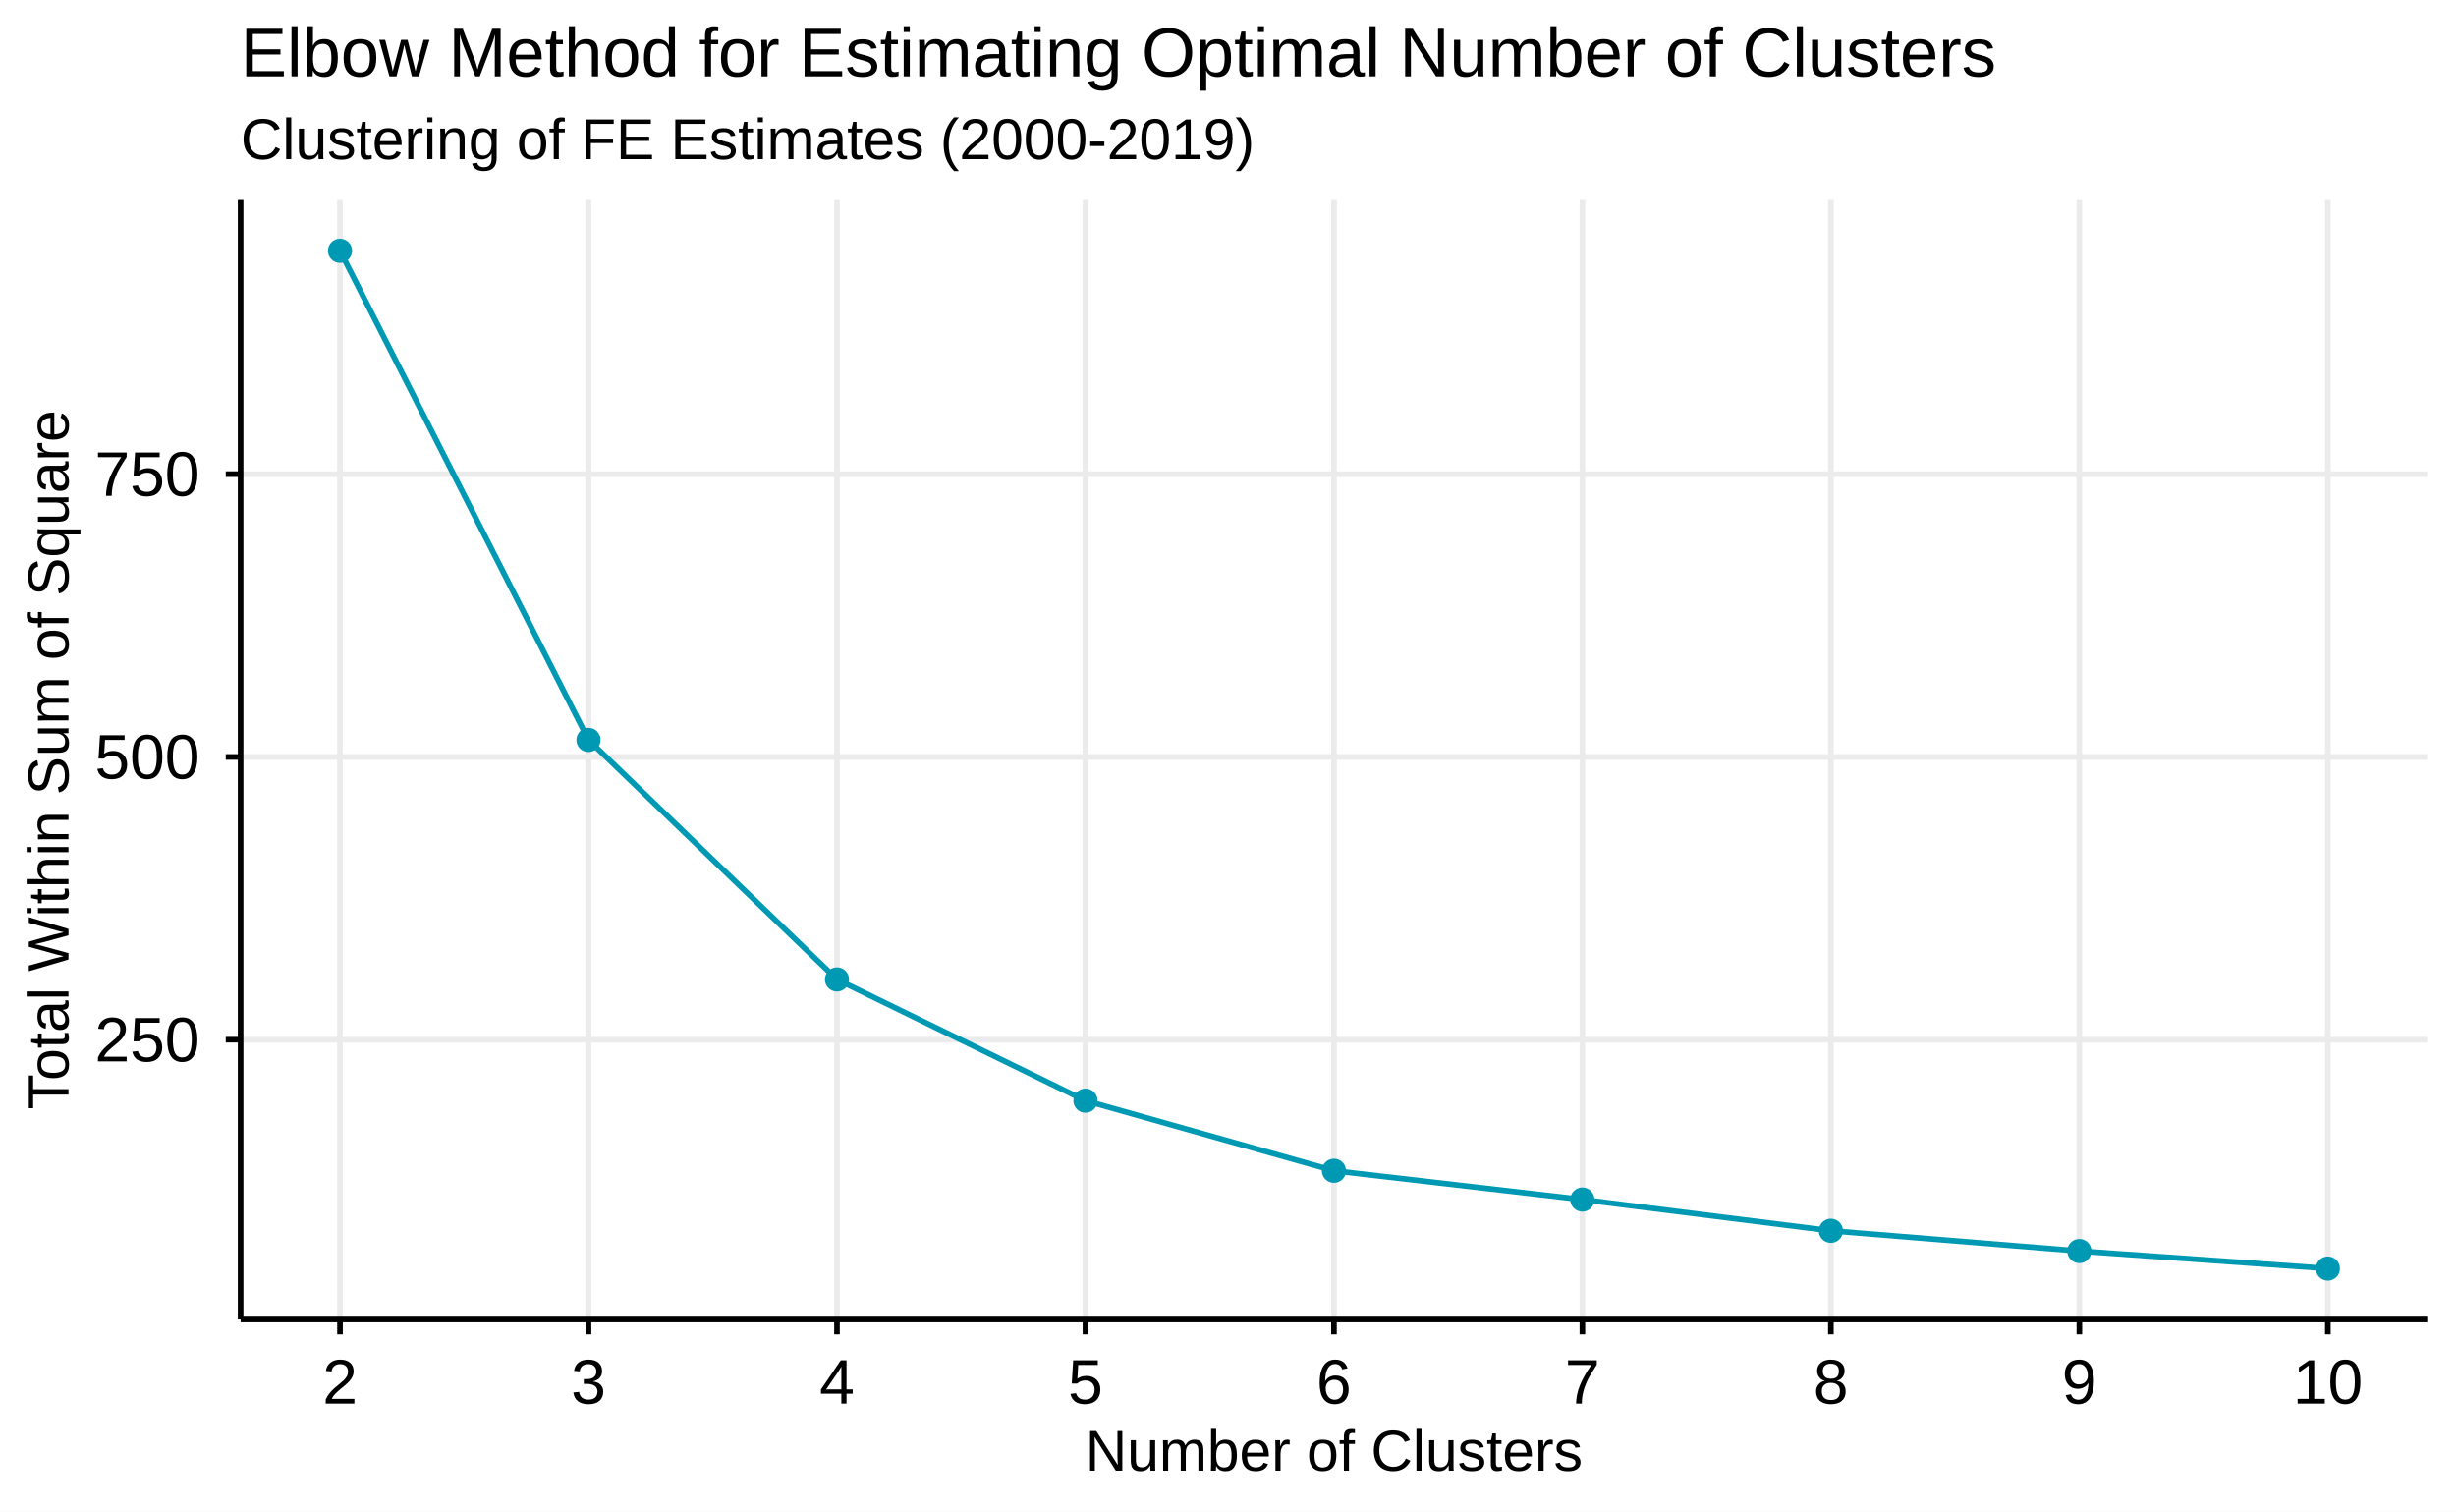
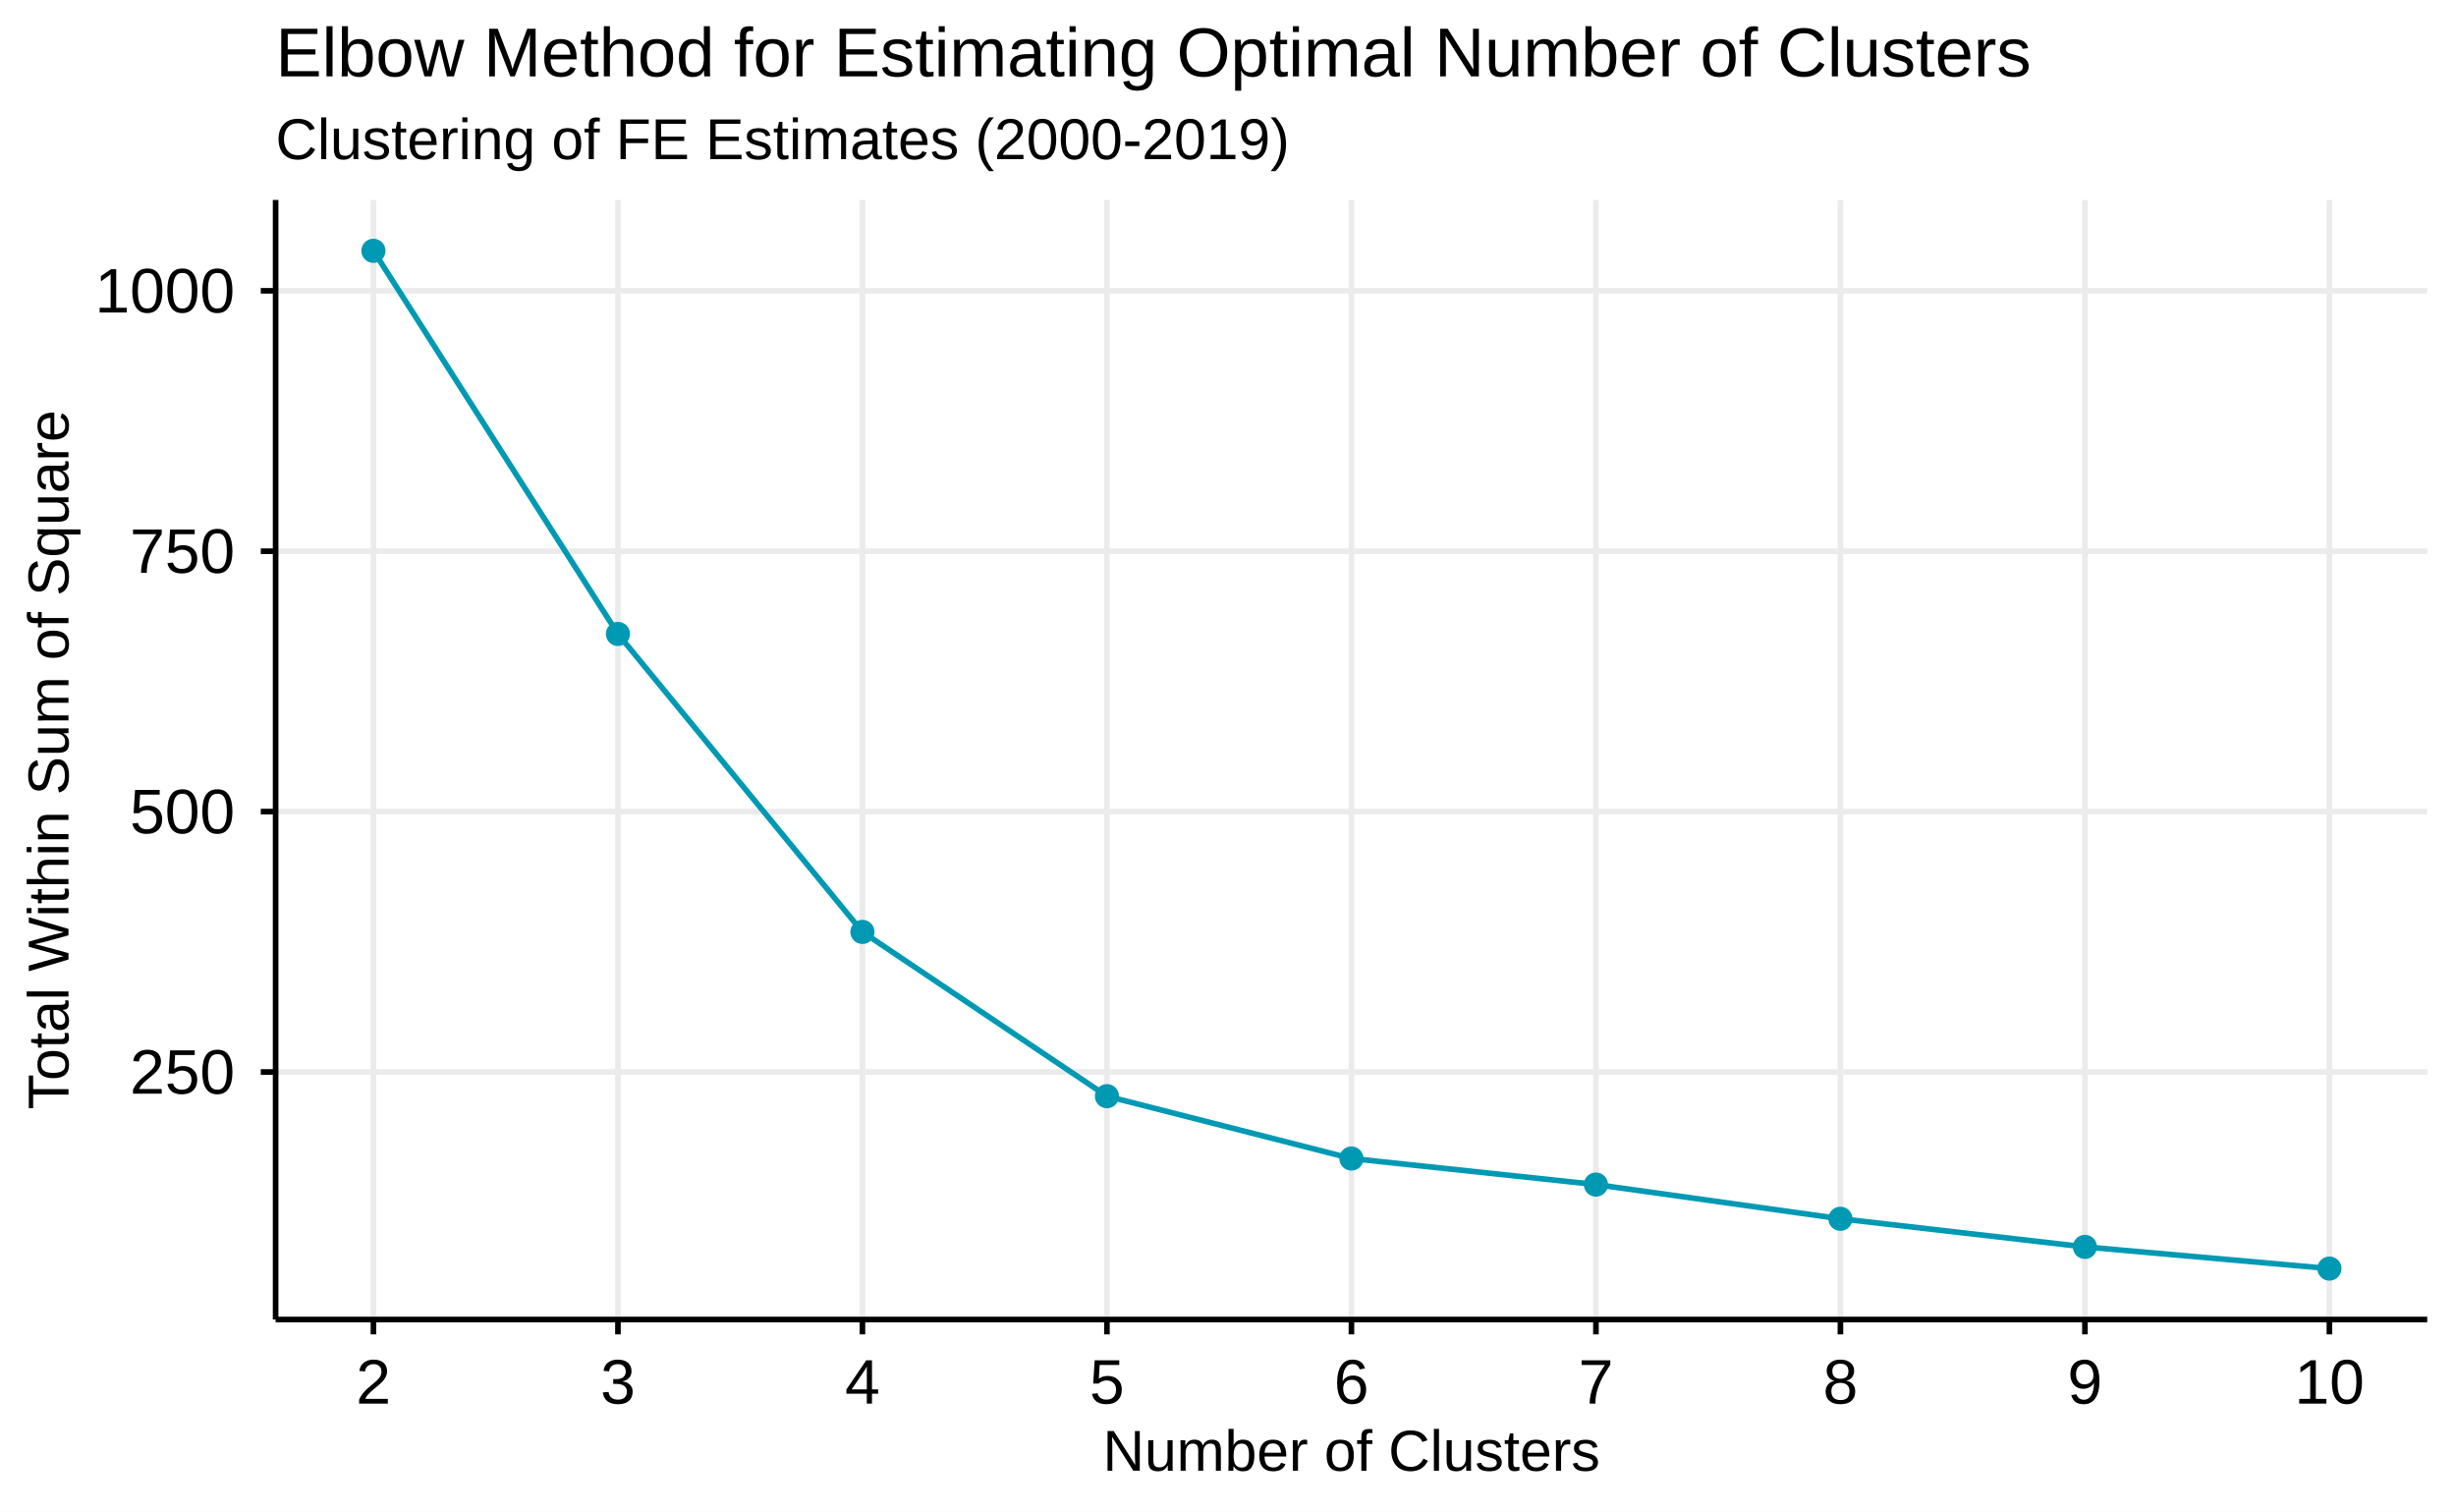
<svg xmlns="http://www.w3.org/2000/svg" width="468.00pt" height="288.00pt" viewBox="0 0 468.00 288.00">
  <g class="svglite">
    <defs>
      <style type="text/css">
    .svglite line, .svglite polyline, .svglite polygon, .svglite path, .svglite rect, .svglite circle {
      fill: none;
      stroke: #000000;
      stroke-linecap: round;
      stroke-linejoin: round;
      stroke-miterlimit: 10.00;
    }
    .svglite text {
      white-space: pre;
    }
    .svglite g.glyphgroup path {
      fill: inherit;
      stroke: none;
    }
  </style>
    </defs>
    <rect width="100%" height="100%" style="stroke: none; fill: #FFFFFF;" />
    <defs>
      <clipPath id="cpMC4wMHw0NjguMDB8MC4wMHwyODguMDA=">
        <rect x="0.00" y="0.00" width="468.00" height="288.00" />
      </clipPath>
    </defs>
    <g clip-path="url(#cpMC4wMHw0NjguMDB8MC4wMHwyODguMDA=)">
      <rect x="0.00" y="0.00" width="468.00" height="288.00" style="stroke-width: 1.07; stroke: none; fill: #FFFFFF;" />
    </g>
    <defs>
-       <clipPath id="cpNDUuODV8NDYyLjUyfDM4LjEwfDI1MS40Mg==">
-         <rect x="45.85" y="38.10" width="416.67" height="213.32" />
+       <clipPath id="cpNTIuNTJ8NDYyLjUyfDM4LjEwfDI1MS40Mg==">
+         <rect x="52.52" y="38.10" width="410.00" height="213.32" />
      </clipPath>
    </defs>
-     <g clip-path="url(#cpNDUuODV8NDYyLjUyfDM4LjEwfDI1MS40Mg==)">
-       <polyline points="45.85,198.11 462.52,198.11 " style="stroke-width: 1.07; stroke: #EBEBEB; stroke-linecap: butt;" />
-       <polyline points="45.85,144.23 462.52,144.23 " style="stroke-width: 1.07; stroke: #EBEBEB; stroke-linecap: butt;" />
-       <polyline points="45.85,90.34 462.52,90.34 " style="stroke-width: 1.07; stroke: #EBEBEB; stroke-linecap: butt;" />
-       <polyline points="64.79,251.42 64.79,38.10 " style="stroke-width: 1.07; stroke: #EBEBEB; stroke-linecap: butt;" />
-       <polyline points="112.14,251.42 112.14,38.10 " style="stroke-width: 1.07; stroke: #EBEBEB; stroke-linecap: butt;" />
-       <polyline points="159.49,251.42 159.49,38.10 " style="stroke-width: 1.07; stroke: #EBEBEB; stroke-linecap: butt;" />
-       <polyline points="206.84,251.42 206.84,38.10 " style="stroke-width: 1.07; stroke: #EBEBEB; stroke-linecap: butt;" />
-       <polyline points="254.19,251.42 254.19,38.10 " style="stroke-width: 1.07; stroke: #EBEBEB; stroke-linecap: butt;" />
-       <polyline points="301.53,251.42 301.53,38.10 " style="stroke-width: 1.07; stroke: #EBEBEB; stroke-linecap: butt;" />
-       <polyline points="348.88,251.42 348.88,38.10 " style="stroke-width: 1.07; stroke: #EBEBEB; stroke-linecap: butt;" />
-       <polyline points="396.23,251.42 396.23,38.10 " style="stroke-width: 1.07; stroke: #EBEBEB; stroke-linecap: butt;" />
-       <polyline points="443.58,251.42 443.58,38.10 " style="stroke-width: 1.07; stroke: #EBEBEB; stroke-linecap: butt;" />
-       <polyline points="64.79,47.79 112.14,140.99 159.49,186.63 206.84,209.72 254.19,223.08 301.53,228.57 348.88,234.52 396.23,238.38 443.58,241.72 " style="stroke-width: 1.07; stroke: #0099B4; stroke-linecap: butt;" />
-       <circle cx="64.79" cy="47.79" r="1.95" style="stroke-width: 0.71; stroke: #0099B4; fill: #0099B4;" />
-       <circle cx="112.14" cy="140.99" r="1.95" style="stroke-width: 0.71; stroke: #0099B4; fill: #0099B4;" />
-       <circle cx="159.49" cy="186.63" r="1.95" style="stroke-width: 0.71; stroke: #0099B4; fill: #0099B4;" />
-       <circle cx="206.84" cy="209.72" r="1.95" style="stroke-width: 0.71; stroke: #0099B4; fill: #0099B4;" />
-       <circle cx="254.19" cy="223.08" r="1.95" style="stroke-width: 0.71; stroke: #0099B4; fill: #0099B4;" />
-       <circle cx="301.53" cy="228.57" r="1.95" style="stroke-width: 0.71; stroke: #0099B4; fill: #0099B4;" />
-       <circle cx="348.88" cy="234.52" r="1.95" style="stroke-width: 0.71; stroke: #0099B4; fill: #0099B4;" />
-       <circle cx="396.23" cy="238.38" r="1.95" style="stroke-width: 0.71; stroke: #0099B4; fill: #0099B4;" />
-       <circle cx="443.58" cy="241.72" r="1.95" style="stroke-width: 0.71; stroke: #0099B4; fill: #0099B4;" />
+     <g clip-path="url(#cpNTIuNTJ8NDYyLjUyfDM4LjEwfDI1MS40Mg==)">
+       <polyline points="52.52,204.26 462.52,204.26 " style="stroke-width: 1.07; stroke: #EBEBEB; stroke-linecap: butt;" />
+       <polyline points="52.52,154.64 462.52,154.64 " style="stroke-width: 1.07; stroke: #EBEBEB; stroke-linecap: butt;" />
+       <polyline points="52.52,105.03 462.52,105.03 " style="stroke-width: 1.07; stroke: #EBEBEB; stroke-linecap: butt;" />
+       <polyline points="52.52,55.41 462.52,55.41 " style="stroke-width: 1.07; stroke: #EBEBEB; stroke-linecap: butt;" />
+       <polyline points="71.16,251.42 71.16,38.10 " style="stroke-width: 1.07; stroke: #EBEBEB; stroke-linecap: butt;" />
+       <polyline points="117.75,251.42 117.75,38.10 " style="stroke-width: 1.07; stroke: #EBEBEB; stroke-linecap: butt;" />
+       <polyline points="164.34,251.42 164.34,38.10 " style="stroke-width: 1.07; stroke: #EBEBEB; stroke-linecap: butt;" />
+       <polyline points="210.93,251.42 210.93,38.10 " style="stroke-width: 1.07; stroke: #EBEBEB; stroke-linecap: butt;" />
+       <polyline points="257.52,251.42 257.52,38.10 " style="stroke-width: 1.07; stroke: #EBEBEB; stroke-linecap: butt;" />
+       <polyline points="304.11,251.42 304.11,38.10 " style="stroke-width: 1.07; stroke: #EBEBEB; stroke-linecap: butt;" />
+       <polyline points="350.70,251.42 350.70,38.10 " style="stroke-width: 1.07; stroke: #EBEBEB; stroke-linecap: butt;" />
+       <polyline points="397.29,251.42 397.29,38.10 " style="stroke-width: 1.07; stroke: #EBEBEB; stroke-linecap: butt;" />
+       <polyline points="443.88,251.42 443.88,38.10 " style="stroke-width: 1.07; stroke: #EBEBEB; stroke-linecap: butt;" />
+       <polyline points="71.16,47.79 117.75,120.79 164.34,177.57 210.93,208.87 257.52,220.75 304.11,225.71 350.70,232.23 397.29,237.59 443.88,241.72 " style="stroke-width: 1.07; stroke: #0099B4; stroke-linecap: butt;" />
+       <circle cx="71.16" cy="47.79" r="1.95" style="stroke-width: 0.71; stroke: #0099B4; fill: #0099B4;" />
+       <circle cx="117.75" cy="120.79" r="1.95" style="stroke-width: 0.71; stroke: #0099B4; fill: #0099B4;" />
+       <circle cx="164.34" cy="177.57" r="1.95" style="stroke-width: 0.71; stroke: #0099B4; fill: #0099B4;" />
+       <circle cx="210.93" cy="208.87" r="1.95" style="stroke-width: 0.71; stroke: #0099B4; fill: #0099B4;" />
+       <circle cx="257.52" cy="220.75" r="1.95" style="stroke-width: 0.71; stroke: #0099B4; fill: #0099B4;" />
+       <circle cx="304.11" cy="225.71" r="1.95" style="stroke-width: 0.71; stroke: #0099B4; fill: #0099B4;" />
+       <circle cx="350.70" cy="232.23" r="1.95" style="stroke-width: 0.71; stroke: #0099B4; fill: #0099B4;" />
+       <circle cx="397.29" cy="237.59" r="1.95" style="stroke-width: 0.71; stroke: #0099B4; fill: #0099B4;" />
+       <circle cx="443.88" cy="241.72" r="1.95" style="stroke-width: 0.71; stroke: #0099B4; fill: #0099B4;" />
    </g>
    <g clip-path="url(#cpMC4wMHw0NjguMDB8MC4wMHwyODguMDA=)">
-       <polyline points="45.85,251.42 45.85,38.10 " style="stroke-width: 1.07; stroke-linecap: butt;" />
-       <text x="38.08" y="202.24" text-anchor="end" style="font-size: 12.00px; font-family: &quot;Liberation Sans&quot;;" textLength="20.02px" lengthAdjust="spacingAndGlyphs">250</text>
-       <text x="38.08" y="148.35" text-anchor="end" style="font-size: 12.00px; font-family: &quot;Liberation Sans&quot;;" textLength="20.02px" lengthAdjust="spacingAndGlyphs">500</text>
-       <text x="38.08" y="94.47" text-anchor="end" style="font-size: 12.00px; font-family: &quot;Liberation Sans&quot;;" textLength="20.02px" lengthAdjust="spacingAndGlyphs">750</text>
-       <polyline points="43.02,198.11 45.85,198.11 " style="stroke-width: 1.07; stroke-linecap: butt;" />
-       <polyline points="43.02,144.23 45.85,144.23 " style="stroke-width: 1.07; stroke-linecap: butt;" />
-       <polyline points="43.02,90.34 45.85,90.34 " style="stroke-width: 1.07; stroke-linecap: butt;" />
-       <polyline points="45.85,251.42 462.52,251.42 " style="stroke-width: 1.07; stroke-linecap: butt;" />
-       <polyline points="64.79,254.25 64.79,251.42 " style="stroke-width: 1.07; stroke-linecap: butt;" />
-       <polyline points="112.14,254.25 112.14,251.42 " style="stroke-width: 1.07; stroke-linecap: butt;" />
-       <polyline points="159.49,254.25 159.49,251.42 " style="stroke-width: 1.07; stroke-linecap: butt;" />
-       <polyline points="206.84,254.25 206.84,251.42 " style="stroke-width: 1.07; stroke-linecap: butt;" />
-       <polyline points="254.19,254.25 254.19,251.42 " style="stroke-width: 1.07; stroke-linecap: butt;" />
-       <polyline points="301.53,254.25 301.53,251.42 " style="stroke-width: 1.07; stroke-linecap: butt;" />
-       <polyline points="348.88,254.25 348.88,251.42 " style="stroke-width: 1.07; stroke-linecap: butt;" />
-       <polyline points="396.23,254.25 396.23,251.42 " style="stroke-width: 1.07; stroke-linecap: butt;" />
-       <polyline points="443.58,254.25 443.58,251.42 " style="stroke-width: 1.07; stroke-linecap: butt;" />
-       <text x="64.79" y="267.44" text-anchor="middle" style="font-size: 12.00px; font-family: &quot;Liberation Sans&quot;;" textLength="6.67px" lengthAdjust="spacingAndGlyphs">2</text>
-       <text x="112.14" y="267.44" text-anchor="middle" style="font-size: 12.00px; font-family: &quot;Liberation Sans&quot;;" textLength="6.67px" lengthAdjust="spacingAndGlyphs">3</text>
-       <text x="159.49" y="267.44" text-anchor="middle" style="font-size: 12.00px; font-family: &quot;Liberation Sans&quot;;" textLength="6.67px" lengthAdjust="spacingAndGlyphs">4</text>
-       <text x="206.84" y="267.44" text-anchor="middle" style="font-size: 12.00px; font-family: &quot;Liberation Sans&quot;;" textLength="6.67px" lengthAdjust="spacingAndGlyphs">5</text>
-       <text x="254.19" y="267.44" text-anchor="middle" style="font-size: 12.00px; font-family: &quot;Liberation Sans&quot;;" textLength="6.67px" lengthAdjust="spacingAndGlyphs">6</text>
-       <text x="301.53" y="267.44" text-anchor="middle" style="font-size: 12.00px; font-family: &quot;Liberation Sans&quot;;" textLength="6.67px" lengthAdjust="spacingAndGlyphs">7</text>
-       <text x="348.88" y="267.44" text-anchor="middle" style="font-size: 12.00px; font-family: &quot;Liberation Sans&quot;;" textLength="6.67px" lengthAdjust="spacingAndGlyphs">8</text>
-       <text x="396.23" y="267.44" text-anchor="middle" style="font-size: 12.00px; font-family: &quot;Liberation Sans&quot;;" textLength="6.67px" lengthAdjust="spacingAndGlyphs">9</text>
-       <text x="443.58" y="267.44" text-anchor="middle" style="font-size: 12.00px; font-family: &quot;Liberation Sans&quot;;" textLength="13.34px" lengthAdjust="spacingAndGlyphs">10</text>
-       <text x="254.19" y="280.24" text-anchor="middle" style="font-size: 11.00px; font-family: &quot;Liberation Sans&quot;;" textLength="94.78px" lengthAdjust="spacingAndGlyphs">Number of Clusters</text>
+       <polyline points="52.52,251.42 52.52,38.10 " style="stroke-width: 1.07; stroke-linecap: butt;" />
+       <text x="44.76" y="208.39" text-anchor="end" style="font-size: 12.00px; font-family: &quot;Liberation Sans&quot;;" textLength="20.02px" lengthAdjust="spacingAndGlyphs">250</text>
+       <text x="44.76" y="158.77" text-anchor="end" style="font-size: 12.00px; font-family: &quot;Liberation Sans&quot;;" textLength="20.02px" lengthAdjust="spacingAndGlyphs">500</text>
+       <text x="44.76" y="109.15" text-anchor="end" style="font-size: 12.00px; font-family: &quot;Liberation Sans&quot;;" textLength="20.02px" lengthAdjust="spacingAndGlyphs">750</text>
+       <text x="44.76" y="59.54" text-anchor="end" style="font-size: 12.00px; font-family: &quot;Liberation Sans&quot;;" textLength="26.69px" lengthAdjust="spacingAndGlyphs">1000</text>
+       <polyline points="49.69,204.26 52.52,204.26 " style="stroke-width: 1.07; stroke-linecap: butt;" />
+       <polyline points="49.69,154.64 52.52,154.64 " style="stroke-width: 1.07; stroke-linecap: butt;" />
+       <polyline points="49.69,105.03 52.52,105.03 " style="stroke-width: 1.07; stroke-linecap: butt;" />
+       <polyline points="49.69,55.41 52.52,55.41 " style="stroke-width: 1.07; stroke-linecap: butt;" />
+       <polyline points="52.52,251.42 462.52,251.42 " style="stroke-width: 1.07; stroke-linecap: butt;" />
+       <polyline points="71.16,254.25 71.16,251.42 " style="stroke-width: 1.07; stroke-linecap: butt;" />
+       <polyline points="117.75,254.25 117.75,251.42 " style="stroke-width: 1.07; stroke-linecap: butt;" />
+       <polyline points="164.34,254.25 164.34,251.42 " style="stroke-width: 1.07; stroke-linecap: butt;" />
+       <polyline points="210.93,254.25 210.93,251.42 " style="stroke-width: 1.07; stroke-linecap: butt;" />
+       <polyline points="257.52,254.25 257.52,251.42 " style="stroke-width: 1.07; stroke-linecap: butt;" />
+       <polyline points="304.11,254.25 304.11,251.42 " style="stroke-width: 1.07; stroke-linecap: butt;" />
+       <polyline points="350.70,254.25 350.70,251.42 " style="stroke-width: 1.07; stroke-linecap: butt;" />
+       <polyline points="397.29,254.25 397.29,251.42 " style="stroke-width: 1.07; stroke-linecap: butt;" />
+       <polyline points="443.88,254.25 443.88,251.42 " style="stroke-width: 1.07; stroke-linecap: butt;" />
+       <text x="71.16" y="267.44" text-anchor="middle" style="font-size: 12.00px; font-family: &quot;Liberation Sans&quot;;" textLength="6.67px" lengthAdjust="spacingAndGlyphs">2</text>
+       <text x="117.75" y="267.44" text-anchor="middle" style="font-size: 12.00px; font-family: &quot;Liberation Sans&quot;;" textLength="6.67px" lengthAdjust="spacingAndGlyphs">3</text>
+       <text x="164.34" y="267.44" text-anchor="middle" style="font-size: 12.00px; font-family: &quot;Liberation Sans&quot;;" textLength="6.67px" lengthAdjust="spacingAndGlyphs">4</text>
+       <text x="210.93" y="267.44" text-anchor="middle" style="font-size: 12.00px; font-family: &quot;Liberation Sans&quot;;" textLength="6.67px" lengthAdjust="spacingAndGlyphs">5</text>
+       <text x="257.52" y="267.44" text-anchor="middle" style="font-size: 12.00px; font-family: &quot;Liberation Sans&quot;;" textLength="6.67px" lengthAdjust="spacingAndGlyphs">6</text>
+       <text x="304.11" y="267.44" text-anchor="middle" style="font-size: 12.00px; font-family: &quot;Liberation Sans&quot;;" textLength="6.67px" lengthAdjust="spacingAndGlyphs">7</text>
+       <text x="350.70" y="267.44" text-anchor="middle" style="font-size: 12.00px; font-family: &quot;Liberation Sans&quot;;" textLength="6.67px" lengthAdjust="spacingAndGlyphs">8</text>
+       <text x="397.29" y="267.44" text-anchor="middle" style="font-size: 12.00px; font-family: &quot;Liberation Sans&quot;;" textLength="6.67px" lengthAdjust="spacingAndGlyphs">9</text>
+       <text x="443.88" y="267.44" text-anchor="middle" style="font-size: 12.00px; font-family: &quot;Liberation Sans&quot;;" textLength="13.34px" lengthAdjust="spacingAndGlyphs">10</text>
+       <text x="257.52" y="280.24" text-anchor="middle" style="font-size: 11.00px; font-family: &quot;Liberation Sans&quot;;" textLength="94.78px" lengthAdjust="spacingAndGlyphs">Number of Clusters</text>
      <text transform="translate(13.05,144.76) rotate(-90)" text-anchor="middle" style="font-size: 11.00px; font-family: &quot;Liberation Sans&quot;;" textLength="133.38px" lengthAdjust="spacingAndGlyphs">Total Within Sum of Square</text>
-       <text x="45.85" y="30.33" style="font-size: 11.00px; font-family: &quot;Liberation Sans&quot;;" textLength="193.31px" lengthAdjust="spacingAndGlyphs">Clustering of FE Estimates (2000-2019)</text>
-       <text x="45.85" y="14.55" style="font-size: 13.20px; font-family: &quot;Liberation Sans&quot;;" textLength="334.05px" lengthAdjust="spacingAndGlyphs">Elbow Method for Estimating Optimal Number of Clusters</text>
+       <text x="52.52" y="30.33" style="font-size: 11.00px; font-family: &quot;Liberation Sans&quot;;" textLength="193.31px" lengthAdjust="spacingAndGlyphs">Clustering of FE Estimates (2000-2019)</text>
+       <text x="52.52" y="14.55" style="font-size: 13.20px; font-family: &quot;Liberation Sans&quot;;" textLength="334.05px" lengthAdjust="spacingAndGlyphs">Elbow Method for Estimating Optimal Number of Clusters</text>
    </g>
  </g>
</svg>
